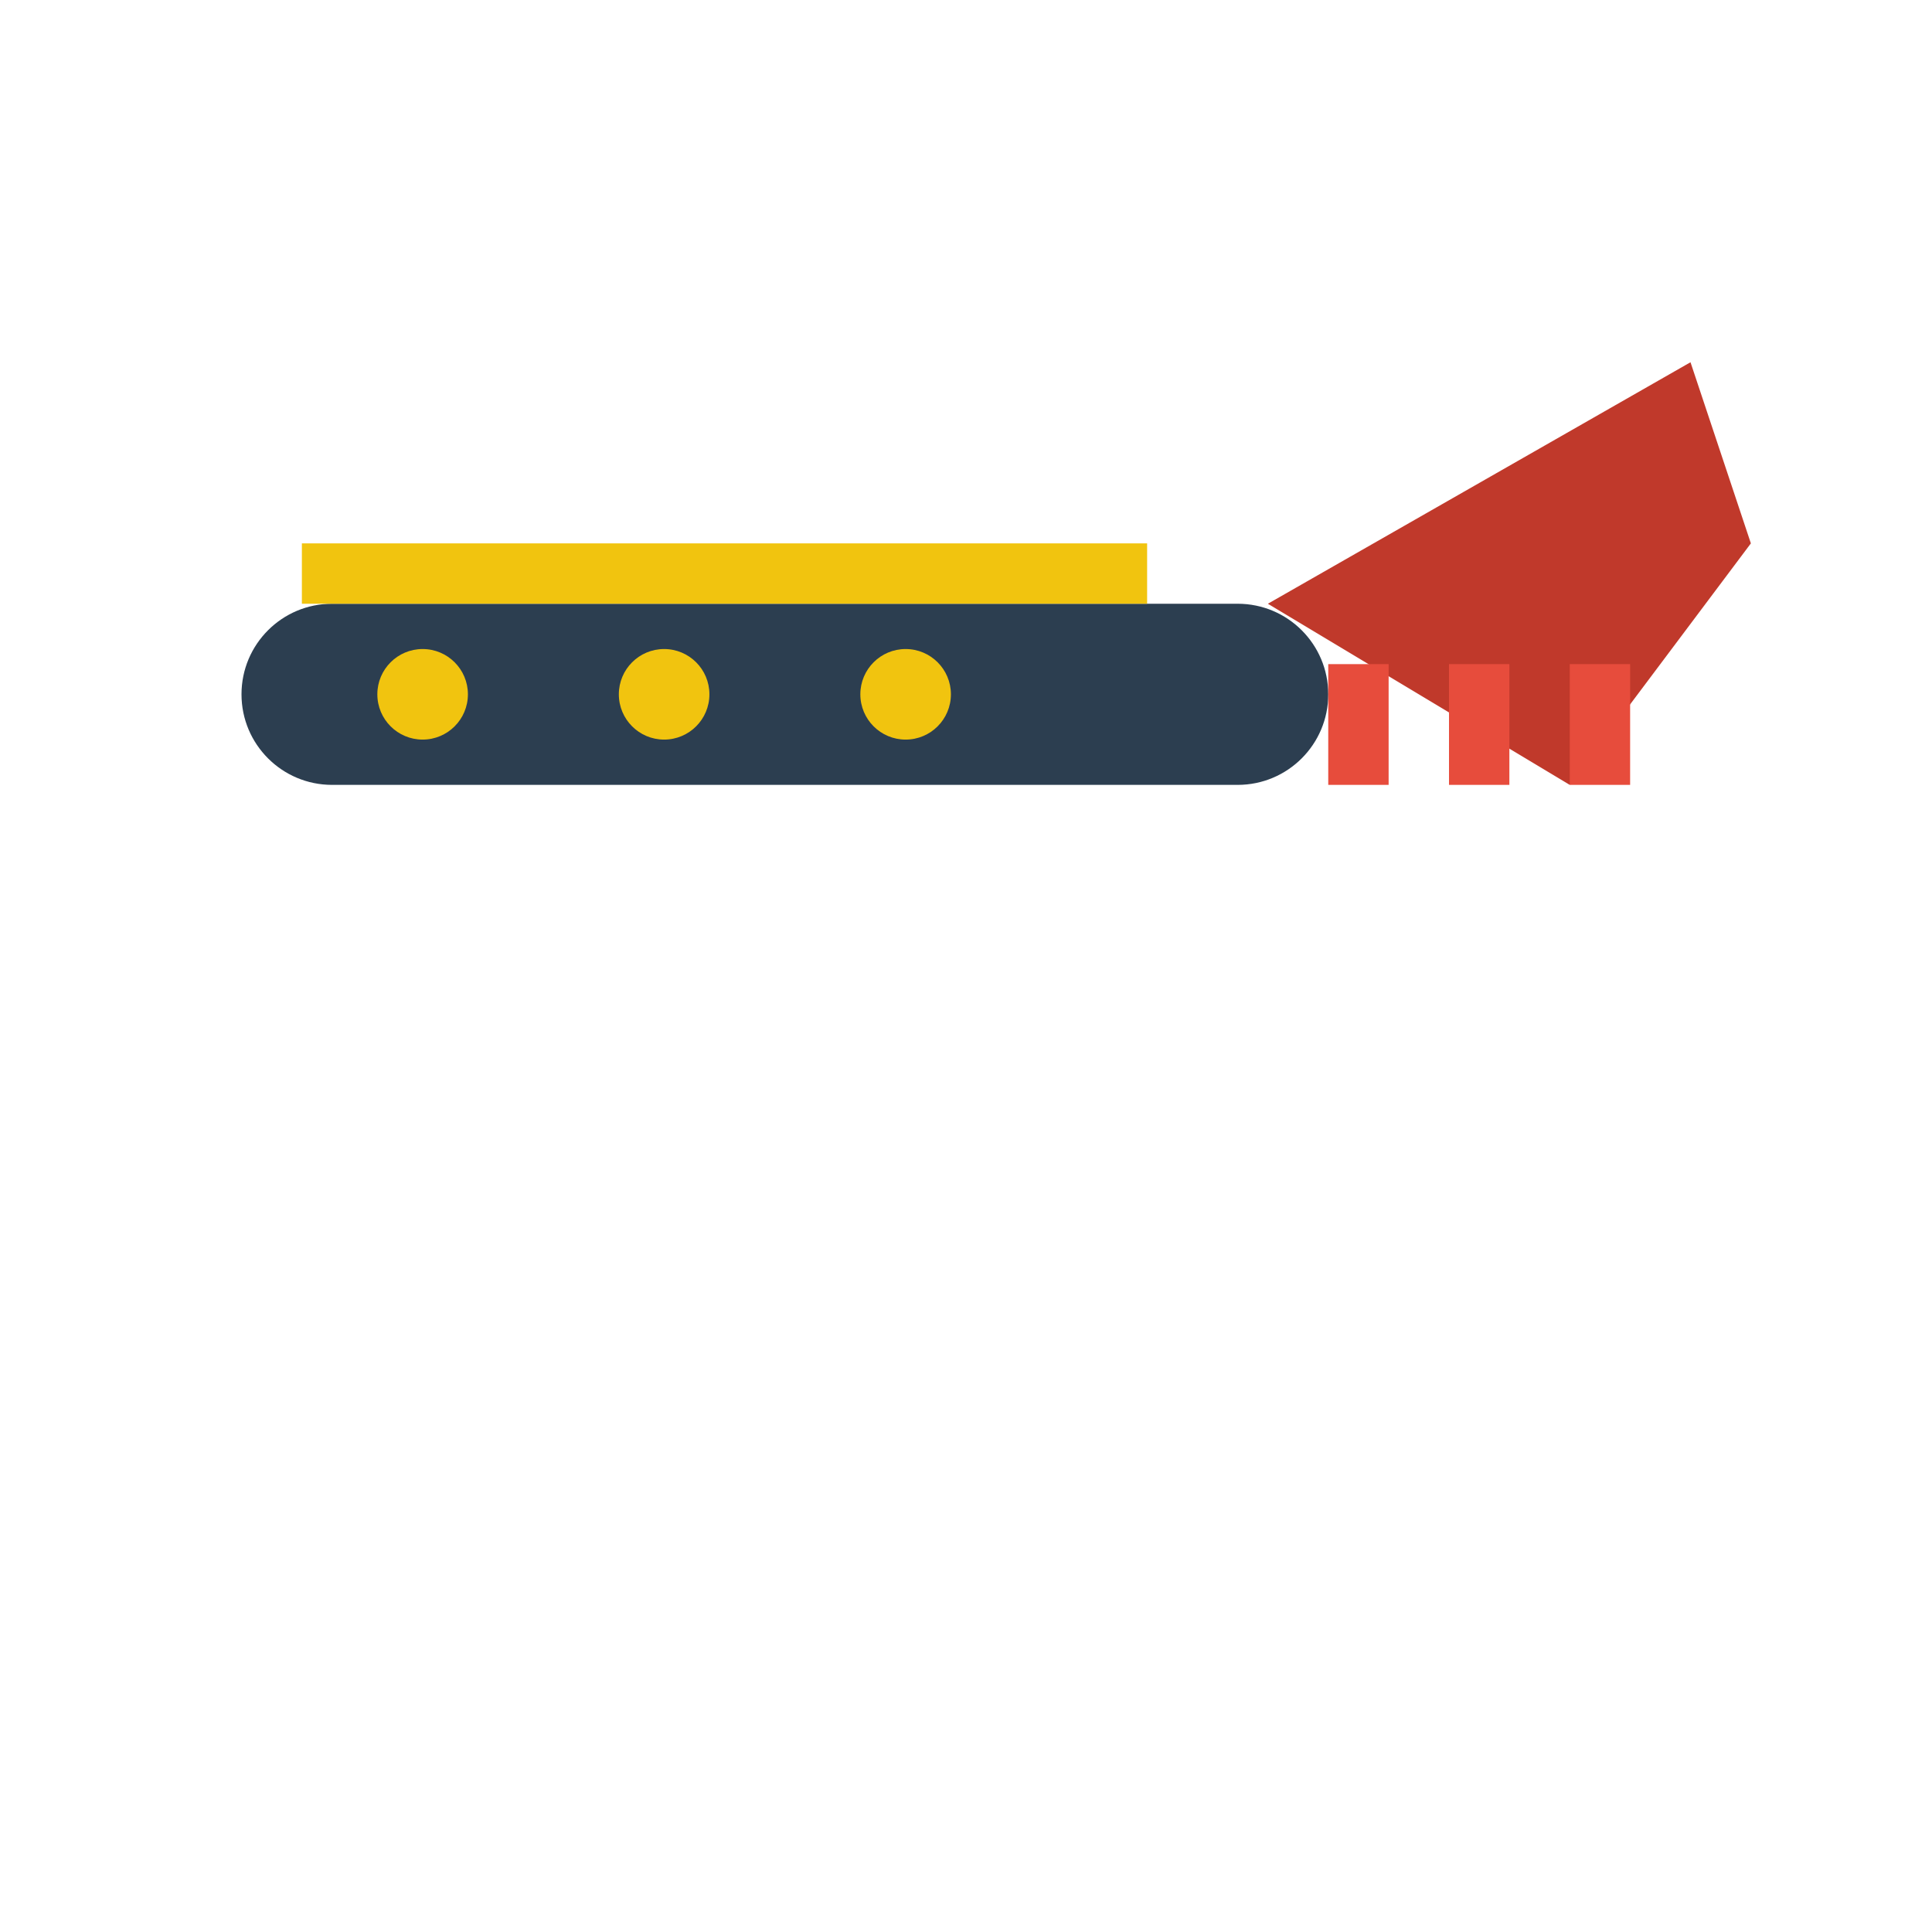
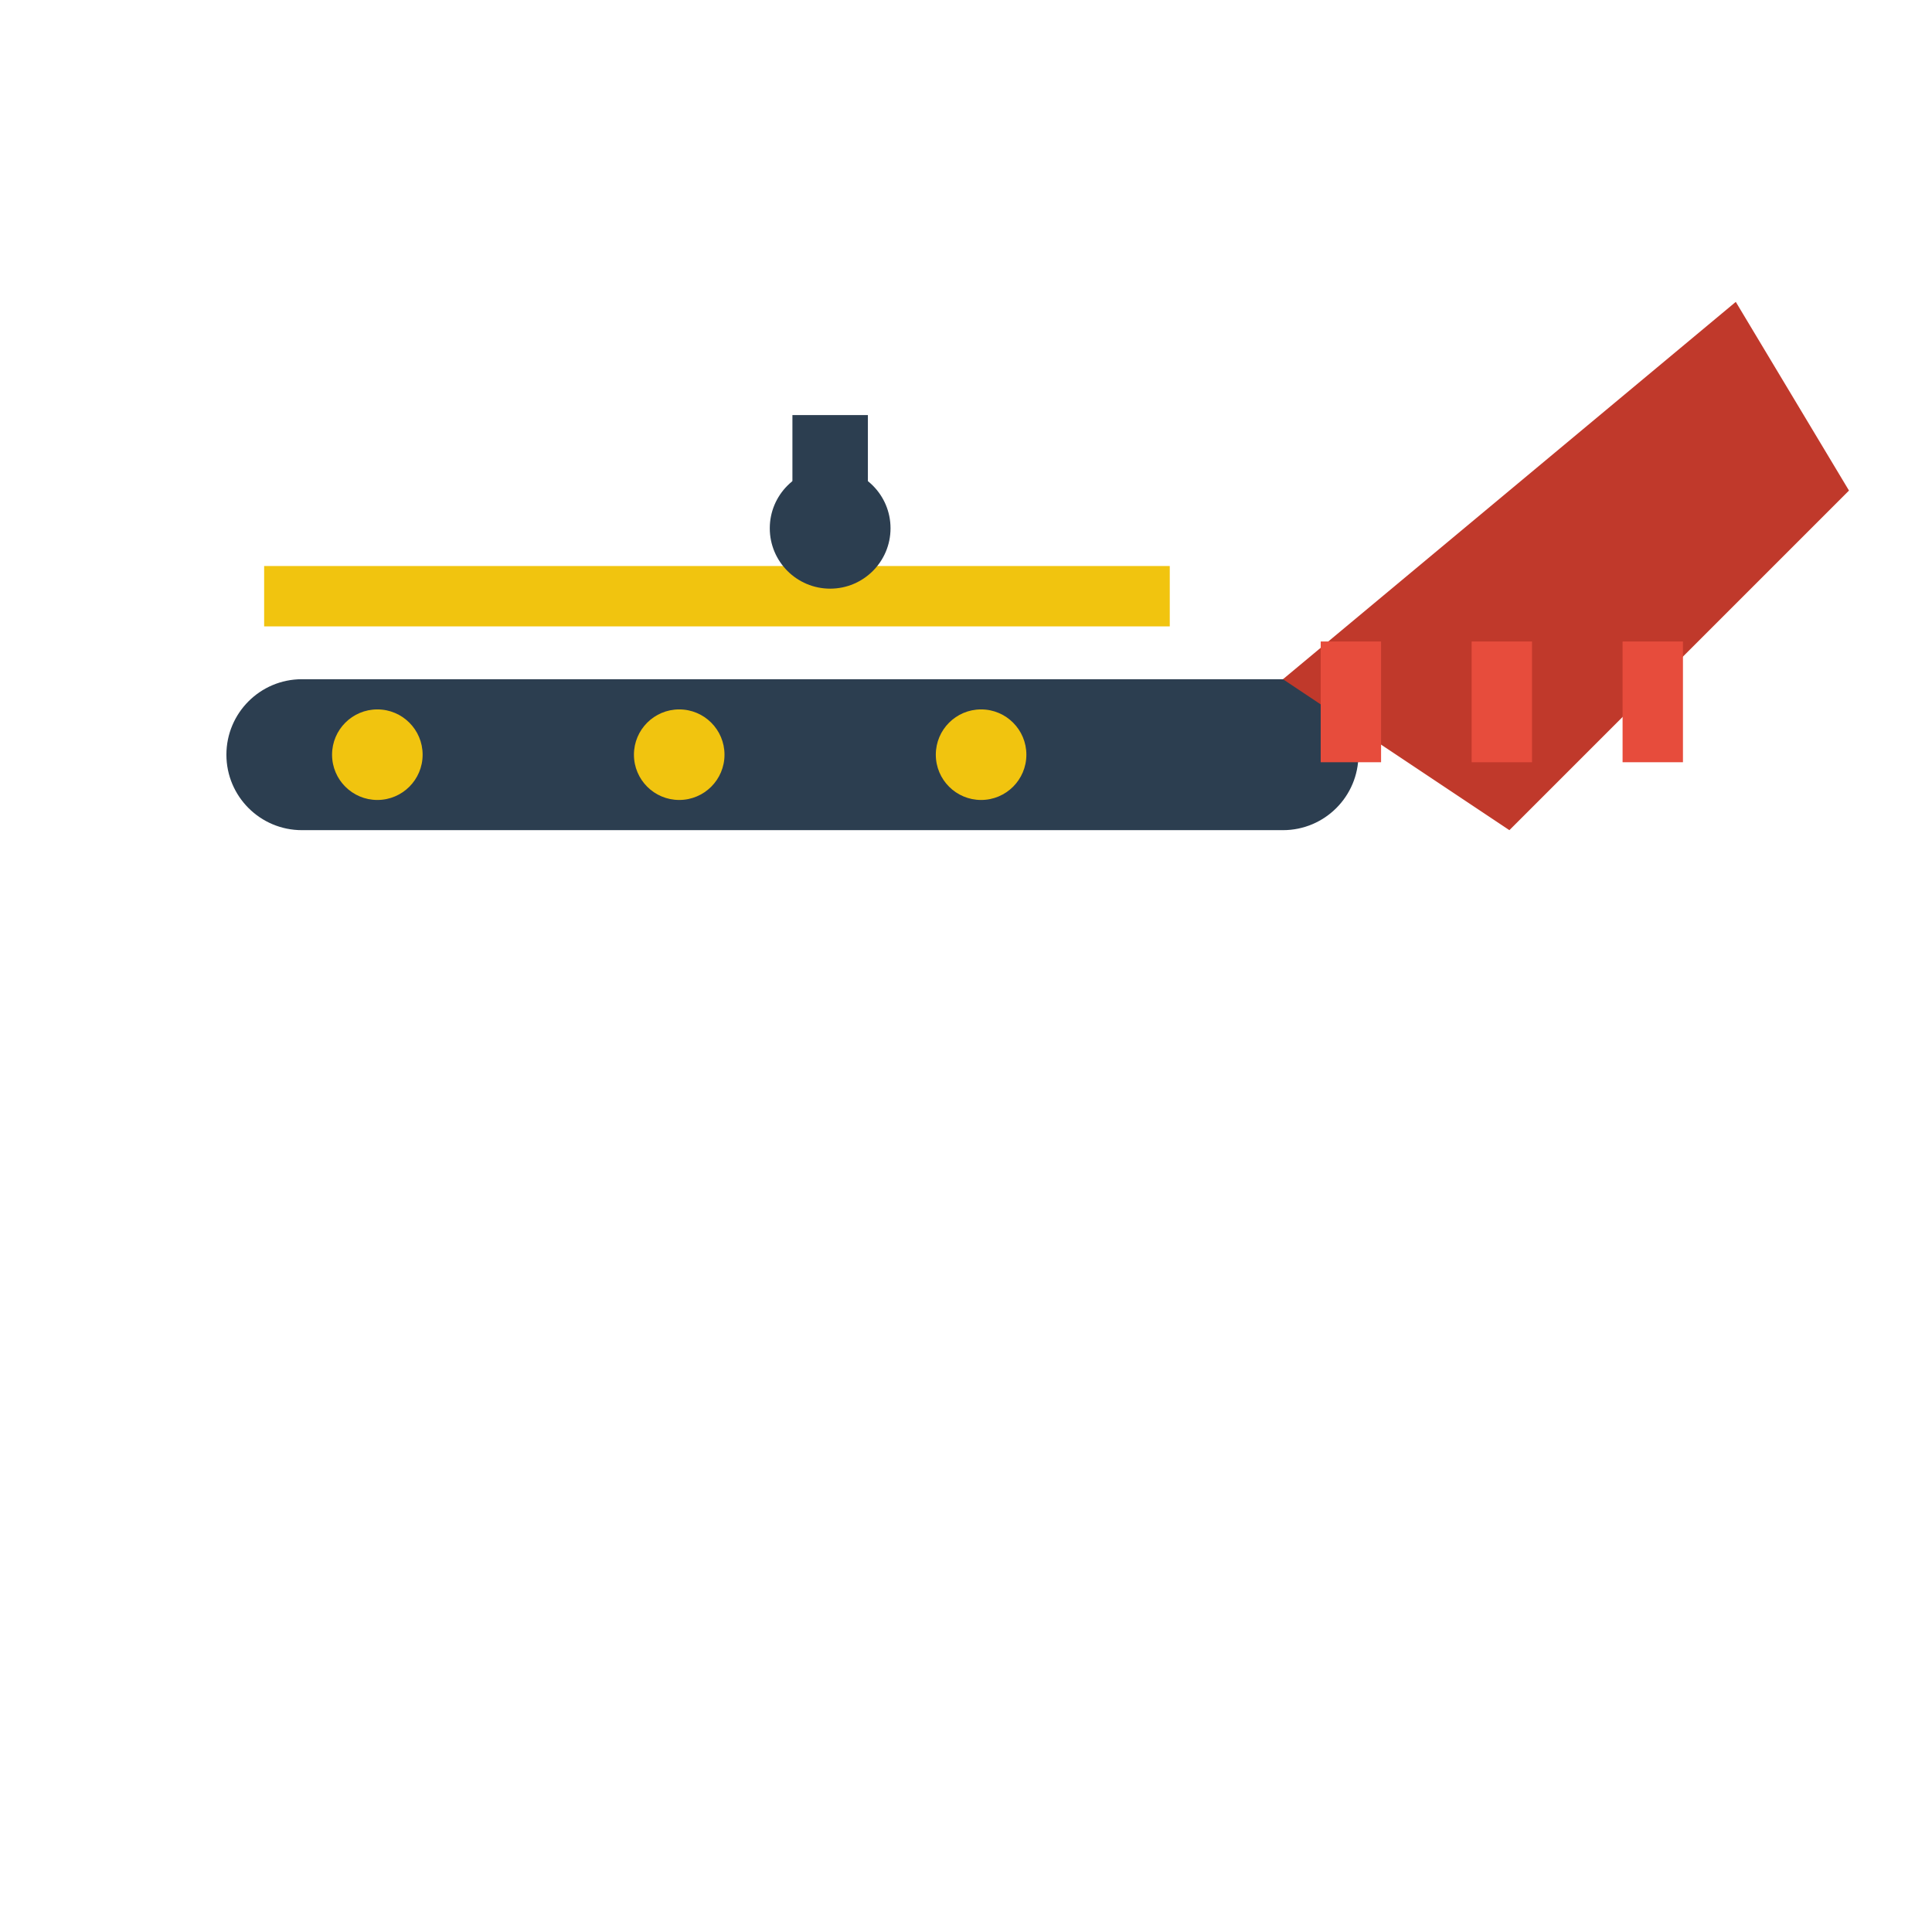
- <svg xmlns="http://www.w3.org/2000/svg" version="1.1" width="64" height="64" viewBox="0 0 64 64">
+ <svg xmlns="http://www.w3.org/2000/svg" version="1.1" width="256" height="256" viewBox="0 0 256 256">
  <defs>
    <style>
      .rifle-barrel { fill: #2c3e50; }
      .rifle-stock { fill: #c0392b; }
      .rifle-detail { fill: #e74c3c; }
      .rifle-accent { fill: #f1c40f; }
    </style>
  </defs>
-   <rect class="rifle-barrel" x="8" y="20" width="36" height="6" rx="3" />
-   <path class="rifle-stock" d="M 42 20 L 56 12 L 58 18 L 52 26 Z" />
-   <rect class="rifle-detail" x="44" y="22" width="2" height="4" />
-   <rect class="rifle-detail" x="48" y="22" width="2" height="4" />
-   <rect class="rifle-detail" x="52" y="22" width="2" height="4" />
-   <rect class="rifle-accent" x="10" y="18" width="28" height="2" />
-   <circle class="rifle-accent" cx="14" cy="23" r="1.5" />
-   <circle class="rifle-accent" cx="22" cy="23" r="1.5" />
-   <circle class="rifle-accent" cx="30" cy="23" r="1.5" />
+   <rect class="rifle-barrel" x="30" y="90" width="150" height="20" rx="10" />
+   <path class="rifle-stock" d="M 170 90 L 230 40 L 245 65 L 200 110 Z" />
+   <rect class="rifle-detail" x="175" y="85" width="8" height="16" />
+   <rect class="rifle-detail" x="195" y="85" width="8" height="16" />
+   <rect class="rifle-detail" x="215" y="85" width="8" height="16" />
+   <rect class="rifle-accent" x="35" y="75" width="120" height="8" />
+   <circle class="rifle-accent" cx="50" cy="100" r="6" />
+   <circle class="rifle-accent" cx="90" cy="100" r="6" />
+   <circle class="rifle-accent" cx="130" cy="100" r="6" />
+   <circle class="rifle-barrel" cx="110" cy="70" r="8" />
+   <rect class="rifle-barrel" x="105" y="55" width="10" height="15" />
</svg>
